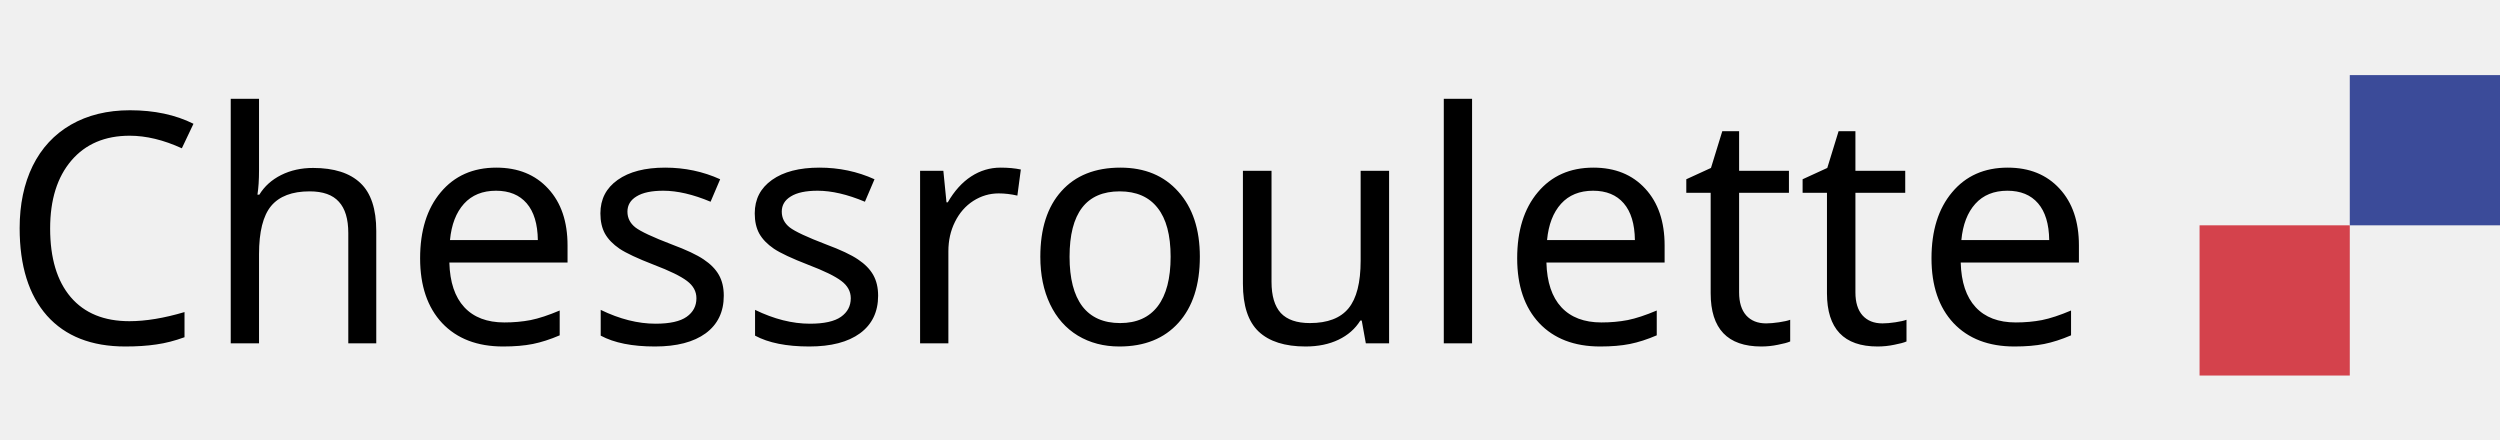
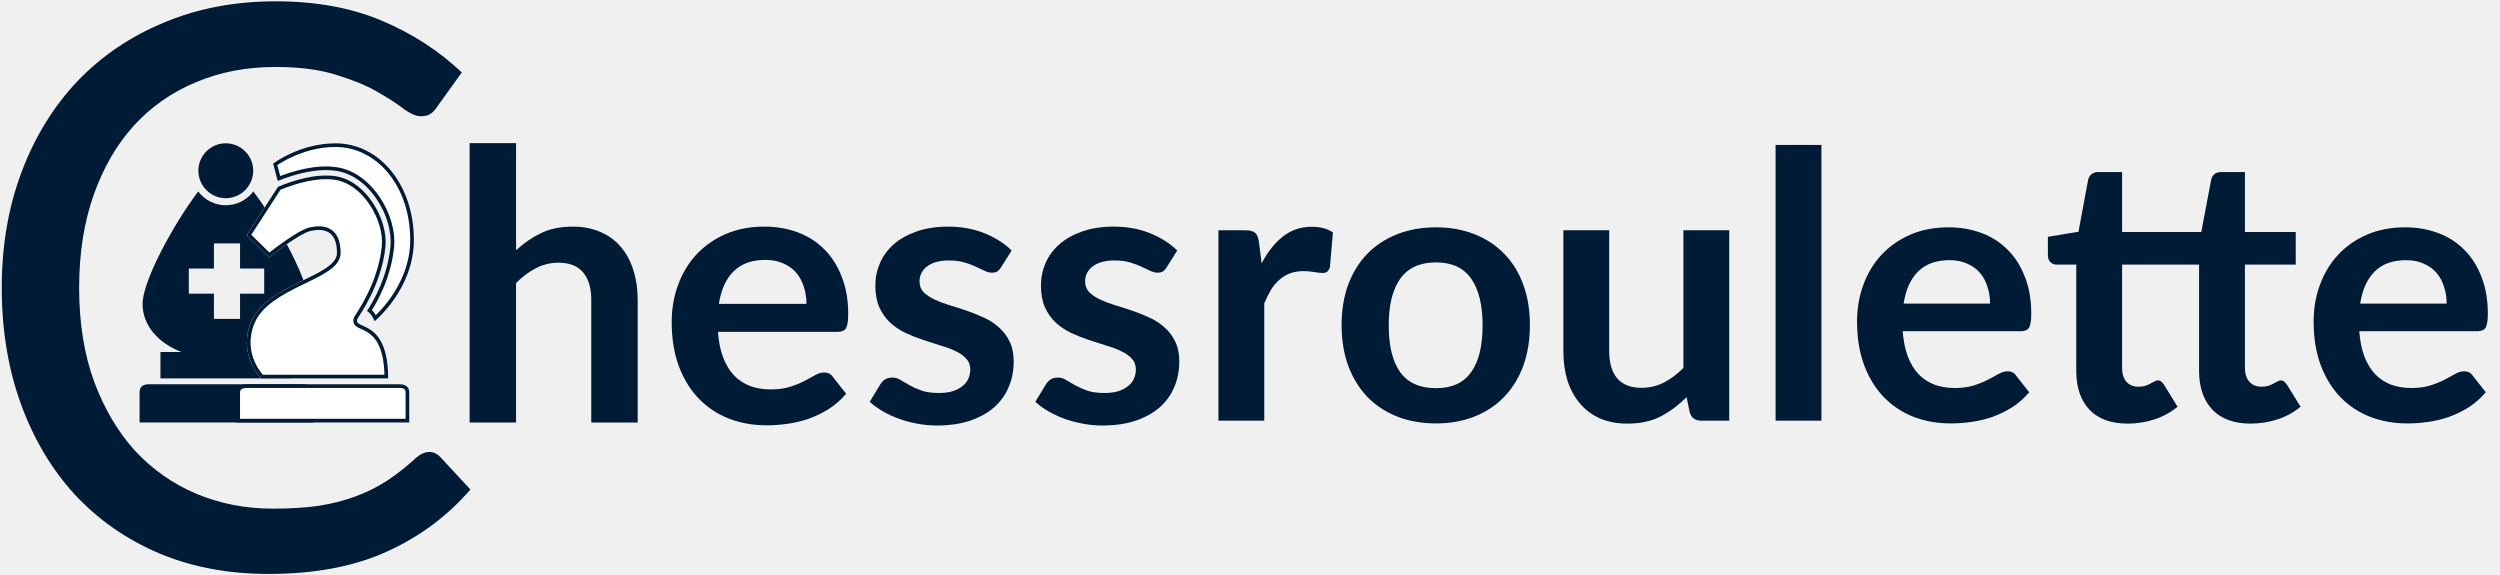
- <svg xmlns="http://www.w3.org/2000/svg" width="233" height="41" viewBox="0 0 233 41" fill="none">
-   <rect x="205" y="21" width="14" height="14" fill="#D4424C" />
-   <rect x="219" y="7" width="14" height="14" fill="#3B4B99" />
-   <path d="M12.085 12.649C9.78 12.649 7.969 13.421 6.65 14.964C5.332 16.507 4.673 18.616 4.673 21.292C4.673 24.056 5.312 26.189 6.592 27.693C7.871 29.188 9.692 29.935 12.056 29.935C13.579 29.935 15.293 29.651 17.197 29.085V31.429C16.289 31.761 15.415 31.985 14.575 32.102C13.735 32.23 12.769 32.293 11.675 32.293C8.521 32.293 6.089 31.336 4.38 29.422C2.681 27.498 1.831 24.778 1.831 21.263C1.831 19.056 2.236 17.122 3.047 15.462C3.867 13.802 5.054 12.523 6.606 11.624C8.169 10.726 10.005 10.276 12.114 10.276C14.38 10.276 16.352 10.696 18.032 11.536L16.948 13.821C15.239 13.04 13.618 12.649 12.085 12.649ZM32.461 32V21.717C32.461 20.408 32.168 19.436 31.582 18.802C31.006 18.157 30.098 17.835 28.857 17.835C27.227 17.835 26.03 18.289 25.269 19.197C24.517 20.105 24.141 21.605 24.141 23.694V32H21.504V9.207H24.141V15.887C24.141 16.766 24.092 17.518 23.994 18.143H24.17C24.648 17.361 25.327 16.751 26.206 16.311C27.085 15.872 28.076 15.652 29.18 15.652C31.133 15.652 32.602 16.121 33.589 17.059C34.575 17.986 35.068 19.476 35.068 21.526V32H32.461ZM46.89 32.293C44.477 32.293 42.583 31.565 41.206 30.11C39.839 28.645 39.155 26.634 39.155 24.075C39.155 21.497 39.795 19.446 41.074 17.923C42.353 16.39 44.082 15.623 46.26 15.623C48.281 15.623 49.893 16.277 51.094 17.586C52.295 18.885 52.895 20.648 52.895 22.874V24.471H41.88C41.929 26.297 42.393 27.684 43.272 28.631C44.15 29.578 45.395 30.052 47.007 30.052C47.866 30.052 48.682 29.979 49.453 29.832C50.225 29.676 51.128 29.378 52.163 28.939V31.253C51.274 31.634 50.44 31.902 49.658 32.059C48.877 32.215 47.954 32.293 46.89 32.293ZM46.23 17.776C44.971 17.776 43.975 18.182 43.242 18.992C42.51 19.803 42.075 20.931 41.938 22.376H50.127C50.107 20.872 49.761 19.73 49.087 18.948C48.413 18.167 47.461 17.776 46.23 17.776ZM67.456 27.561C67.456 29.065 66.894 30.232 65.772 31.062C64.648 31.883 63.071 32.293 61.04 32.293C58.921 32.293 57.236 31.956 55.986 31.282V28.88C57.754 29.739 59.458 30.169 61.099 30.169C62.427 30.169 63.394 29.954 63.999 29.524C64.605 29.095 64.907 28.519 64.907 27.796C64.907 27.161 64.614 26.624 64.028 26.185C63.452 25.745 62.422 25.242 60.938 24.676C59.424 24.09 58.359 23.592 57.744 23.182C57.129 22.762 56.675 22.293 56.382 21.775C56.099 21.258 55.957 20.628 55.957 19.886C55.957 18.567 56.494 17.527 57.568 16.766C58.643 16.004 60.117 15.623 61.992 15.623C63.818 15.623 65.527 15.984 67.119 16.707L66.226 18.802C64.595 18.118 63.125 17.776 61.816 17.776C60.723 17.776 59.893 17.952 59.326 18.304C58.76 18.645 58.477 19.119 58.477 19.725C58.477 20.311 58.721 20.799 59.209 21.189C59.697 21.57 60.835 22.102 62.622 22.786C63.96 23.284 64.946 23.748 65.581 24.178C66.226 24.607 66.699 25.091 67.002 25.628C67.305 26.165 67.456 26.81 67.456 27.561ZM81.841 27.561C81.841 29.065 81.279 30.232 80.156 31.062C79.033 31.883 77.456 32.293 75.425 32.293C73.306 32.293 71.621 31.956 70.371 31.282V28.88C72.139 29.739 73.843 30.169 75.483 30.169C76.811 30.169 77.778 29.954 78.384 29.524C78.989 29.095 79.292 28.519 79.292 27.796C79.292 27.161 78.999 26.624 78.413 26.185C77.837 25.745 76.807 25.242 75.322 24.676C73.809 24.09 72.744 23.592 72.129 23.182C71.514 22.762 71.06 22.293 70.767 21.775C70.483 21.258 70.342 20.628 70.342 19.886C70.342 18.567 70.879 17.527 71.953 16.766C73.027 16.004 74.502 15.623 76.377 15.623C78.203 15.623 79.912 15.984 81.504 16.707L80.61 18.802C78.98 18.118 77.51 17.776 76.201 17.776C75.107 17.776 74.277 17.952 73.711 18.304C73.144 18.645 72.861 19.119 72.861 19.725C72.861 20.311 73.106 20.799 73.594 21.189C74.082 21.57 75.22 22.102 77.007 22.786C78.345 23.284 79.331 23.748 79.966 24.178C80.61 24.607 81.084 25.091 81.387 25.628C81.689 26.165 81.841 26.81 81.841 27.561ZM93.252 15.623C93.965 15.623 94.595 15.682 95.142 15.799L94.819 18.23C94.224 18.094 93.643 18.025 93.076 18.025C92.227 18.025 91.436 18.26 90.703 18.729C89.981 19.197 89.414 19.847 89.004 20.677C88.594 21.497 88.389 22.41 88.389 23.416V32H85.752V15.916H87.92L88.213 18.86H88.33C88.945 17.796 89.673 16.99 90.513 16.443C91.353 15.896 92.266 15.623 93.252 15.623ZM111.826 23.929C111.826 26.556 111.162 28.606 109.834 30.081C108.506 31.556 106.67 32.293 104.326 32.293C102.871 32.293 101.582 31.956 100.459 31.282C99.336 30.599 98.472 29.622 97.866 28.352C97.261 27.083 96.958 25.608 96.958 23.929C96.958 21.311 97.612 19.275 98.921 17.82C100.229 16.355 102.065 15.623 104.429 15.623C106.694 15.623 108.491 16.37 109.819 17.864C111.157 19.349 111.826 21.37 111.826 23.929ZM99.683 23.929C99.683 25.95 100.078 27.488 100.869 28.543C101.67 29.588 102.847 30.11 104.399 30.11C105.933 30.11 107.1 29.588 107.9 28.543C108.701 27.488 109.102 25.95 109.102 23.929C109.102 21.907 108.696 20.389 107.886 19.373C107.085 18.348 105.908 17.835 104.355 17.835C101.24 17.835 99.683 19.866 99.683 23.929ZM118.506 15.916V26.273C118.506 27.571 118.794 28.538 119.37 29.173C119.956 29.798 120.859 30.11 122.08 30.11C123.73 30.11 124.932 29.651 125.684 28.733C126.436 27.815 126.812 26.336 126.812 24.295V15.916H129.463V32H127.295L126.914 29.876H126.782C126.304 30.648 125.625 31.243 124.746 31.663C123.867 32.083 122.847 32.293 121.685 32.293C119.751 32.293 118.291 31.829 117.305 30.901C116.328 29.974 115.84 28.489 115.84 26.448V15.916H118.506ZM137.197 32H134.561V9.207H137.197V32ZM149.136 32.293C146.724 32.293 144.829 31.565 143.452 30.11C142.085 28.645 141.401 26.634 141.401 24.075C141.401 21.497 142.041 19.446 143.32 17.923C144.6 16.39 146.328 15.623 148.506 15.623C150.527 15.623 152.139 16.277 153.34 17.586C154.541 18.885 155.142 20.648 155.142 22.874V24.471H144.126C144.175 26.297 144.639 27.684 145.518 28.631C146.396 29.578 147.642 30.052 149.253 30.052C150.112 30.052 150.928 29.979 151.699 29.832C152.471 29.676 153.374 29.378 154.409 28.939V31.253C153.521 31.634 152.686 31.902 151.904 32.059C151.123 32.215 150.2 32.293 149.136 32.293ZM148.477 17.776C147.217 17.776 146.221 18.182 145.488 18.992C144.756 19.803 144.321 20.931 144.185 22.376H152.373C152.354 20.872 152.007 19.73 151.333 18.948C150.659 18.167 149.707 17.776 148.477 17.776ZM164.604 30.14C164.946 30.14 165.347 30.105 165.806 30.037C166.265 29.969 166.611 29.891 166.846 29.803V31.824C166.602 31.932 166.221 32.034 165.703 32.132C165.195 32.239 164.678 32.293 164.15 32.293C161.006 32.293 159.434 30.638 159.434 27.327V17.967H157.163V16.707L159.463 15.652L160.518 12.225H162.085V15.916H166.729V17.967H162.085V27.254C162.085 28.182 162.305 28.895 162.744 29.393C163.193 29.891 163.813 30.14 164.604 30.14ZM175.444 30.14C175.786 30.14 176.187 30.105 176.646 30.037C177.104 29.969 177.451 29.891 177.686 29.803V31.824C177.441 31.932 177.061 32.034 176.543 32.132C176.035 32.239 175.518 32.293 174.99 32.293C171.846 32.293 170.273 30.638 170.273 27.327V17.967H168.003V16.707L170.303 15.652L171.357 12.225H172.925V15.916H177.568V17.967H172.925V27.254C172.925 28.182 173.145 28.895 173.584 29.393C174.033 29.891 174.653 30.14 175.444 30.14ZM187.749 32.293C185.337 32.293 183.442 31.565 182.065 30.11C180.698 28.645 180.015 26.634 180.015 24.075C180.015 21.497 180.654 19.446 181.934 17.923C183.213 16.39 184.941 15.623 187.119 15.623C189.141 15.623 190.752 16.277 191.953 17.586C193.154 18.885 193.755 20.648 193.755 22.874V24.471H182.739C182.788 26.297 183.252 27.684 184.131 28.631C185.01 29.578 186.255 30.052 187.866 30.052C188.726 30.052 189.541 29.979 190.312 29.832C191.084 29.676 191.987 29.378 193.022 28.939V31.253C192.134 31.634 191.299 31.902 190.518 32.059C189.736 32.215 188.813 32.293 187.749 32.293ZM187.09 17.776C185.83 17.776 184.834 18.182 184.102 18.992C183.369 19.803 182.935 20.931 182.798 22.376H190.986C190.967 20.872 190.62 19.73 189.946 18.948C189.272 18.167 188.32 17.776 187.09 17.776Z" fill="black" />
+ <svg xmlns="http://www.w3.org/2000/svg" width="1361" height="313" viewBox="0 0 1361 313" fill="none">
+   <path d="M102.785 146.19L116.464 146.19L116.464 132.499L130.681 132.499L130.681 146.19L143.828 146.19L143.828 159.884L130.681 159.884L130.681 173.578L116.464 173.578L116.464 159.884L102.785 159.884L102.785 146.19ZM98.828 191.661L87.472 191.661L87.472 205.904L158.59 205.904L158.59 191.661L147.015 191.661C159.755 186.733 168.236 177.136 168.236 165.464C168.236 153.068 151.589 122.291 137.917 104.208C134.498 108.769 129.047 111.741 122.917 111.741C116.793 111.741 111.335 108.782 107.91 104.22C94.244 122.307 77.61 153.068 77.61 165.464C77.61 177.13 86.079 186.733 98.828 191.661" fill="#001B36" />
+   <path d="M164.473 209.193L81.207 209.193C77.96 209.193 75.985 210.403 75.985 213.66L75.985 230.007L122.842 230.007L170.622 230.007L170.622 213.66C170.622 210.403 167.723 209.193 164.473 209.193" fill="#001B36" />
+   <path d="M122.917 107.91C128.176 107.91 132.785 105.18 135.453 101.063C136.962 98.728 137.848 95.947 137.848 92.965C137.848 84.717 131.151 78.014 122.917 78.014C114.686 78.014 107.989 84.717 107.989 92.965C107.989 95.947 108.878 98.727 110.387 101.066C113.051 105.179 117.663 107.91 122.917 107.91Z" fill="#001B36" />
+   <path d="M158.59 191.661L87.472 191.661L87.472 205.904L158.59 205.904L158.59 191.661Z" fill="#001B36" />
+   <mask id="path-5-inside-1" fill="white">
+     <path d="M136.746 175.105C129.197 193.163 142.183 205.992 142.183 205.992L211.312 205.992C211.312 172.208 191.288 180.191 194.744 173.268C195.118 172.538 207.855 155.051 209.848 134.205C210.564 126.808 207.949 117.88 202.904 110.309C197.423 102.082 190.104 96.959 182.35 95.871C172.114 94.43 160.239 98.007 151.373 101.661L134.6 127.556L134.796 128.669L146.518 140.136C146.518 140.136 162.609 127.157 169.214 125.716C175.838 124.285 183.44 125.062 183.44 137.735C183.44 150.411 145.384 154.461 136.746 175.105" />
+   </mask>
+   <path d="M136.746 175.105C129.197 193.163 142.183 205.992 142.183 205.992L211.312 205.992C211.312 172.208 191.288 180.191 194.744 173.268C195.118 172.538 207.855 155.051 209.848 134.205C210.564 126.808 207.949 117.88 202.904 110.309C197.423 102.082 190.104 96.959 182.35 95.871C172.114 94.43 160.239 98.007 151.373 101.661L134.6 127.556L134.796 128.669L146.518 140.136C146.518 140.136 162.609 127.157 169.214 125.716C175.838 124.285 183.44 125.062 183.44 137.735C183.44 150.411 145.384 154.461 136.746 175.105" fill="white" />
+   <path d="M142.183 205.992L142.183 207.992L141.362 207.992L140.778 207.415L142.183 205.992ZM211.312 205.992L213.312 205.992L213.312 207.992L211.312 207.992L211.312 205.992ZM194.744 173.268L192.955 172.375L192.96 172.366L192.964 172.356L194.744 173.268ZM209.848 134.205L207.857 134.014L207.858 134.012L209.848 134.205ZM202.904 110.309L201.239 111.418L201.239 111.418L202.904 110.309ZM182.35 95.871L182.072 97.851L182.071 97.851L182.35 95.871ZM151.373 101.661L149.695 100.574L150.034 100.05L150.611 99.812L151.373 101.661ZM134.6 127.556L132.631 127.903L132.494 127.129L132.922 126.469L134.6 127.556ZM134.796 128.669L133.398 130.099L132.938 129.65L132.827 129.017L134.796 128.669ZM146.518 140.136L147.774 141.692L146.39 142.808L145.119 141.565L146.518 140.136ZM169.214 125.716L168.788 123.762L168.792 123.762L169.214 125.716ZM138.591 175.876C135.066 184.308 136.335 191.462 138.477 196.544C139.553 199.099 140.852 201.128 141.879 202.515C142.392 203.207 142.833 203.735 143.14 204.083C143.293 204.257 143.413 204.386 143.49 204.468C143.529 204.508 143.557 204.538 143.574 204.555C143.582 204.563 143.588 204.569 143.59 204.571C143.592 204.572 143.592 204.573 143.592 204.573C143.592 204.572 143.591 204.572 143.591 204.572C143.591 204.571 143.59 204.571 143.59 204.571C143.589 204.57 143.589 204.569 142.183 205.992C140.778 207.415 140.777 207.414 140.776 207.413C140.776 207.413 140.775 207.412 140.774 207.412C140.773 207.41 140.771 207.409 140.77 207.407C140.766 207.404 140.762 207.4 140.757 207.395C140.747 207.385 140.734 207.371 140.718 207.355C140.686 207.322 140.642 207.277 140.588 207.22C140.479 207.105 140.327 206.94 140.14 206.728C139.766 206.304 139.252 205.689 138.665 204.896C137.493 203.313 136.017 201.007 134.791 198.097C132.326 192.25 130.876 183.96 134.9 174.334L138.591 175.876ZM142.183 203.992L211.312 203.992L211.312 207.992L142.183 207.992L142.183 203.992ZM209.312 205.992C209.312 189.537 204.471 183.823 200.612 181.214C199.594 180.526 198.586 180.015 197.629 179.572C196.75 179.166 195.689 178.725 194.923 178.31C194.165 177.9 193.124 177.237 192.623 176.058C192.076 174.769 192.406 173.475 192.955 172.375L196.534 174.162C196.219 174.792 196.419 174.763 196.305 174.494C196.238 174.336 196.194 174.449 196.827 174.792C197.451 175.13 198.176 175.419 199.306 175.941C200.358 176.427 201.582 177.042 202.852 177.9C208.141 181.476 213.312 188.663 213.312 205.992L209.312 205.992ZM192.964 172.356C193.533 171.246 205.913 154.354 207.857 134.014L211.839 134.395C210.811 145.147 207.023 154.974 203.483 162.163C201.709 165.767 199.987 168.73 198.683 170.839C198.031 171.895 197.484 172.736 197.089 173.336C196.908 173.611 196.717 173.897 196.623 174.04C196.471 174.269 196.484 174.259 196.525 174.18L192.964 172.356ZM207.858 134.012C208.52 127.174 206.091 118.699 201.239 111.418L204.568 109.2C209.806 117.061 212.609 126.441 211.839 134.397L207.858 134.012ZM201.239 111.418C195.988 103.536 189.123 98.841 182.072 97.851L182.628 93.89C191.086 95.077 198.857 100.629 204.568 109.2L201.239 111.418ZM182.071 97.851C172.392 96.489 160.939 99.882 152.135 103.511L150.611 99.812C159.54 96.132 171.835 92.371 182.629 93.89L182.071 97.851ZM153.052 102.749L136.279 128.644L132.922 126.469L149.695 100.574L153.052 102.749ZM136.57 127.209L136.766 128.322L132.827 129.017L132.631 127.903L136.57 127.209ZM136.195 127.24L147.917 138.706L145.119 141.565L133.398 130.099L136.195 127.24ZM146.518 140.136C145.262 138.579 145.263 138.579 145.263 138.579C145.263 138.578 145.263 138.578 145.264 138.578C145.264 138.577 145.265 138.577 145.266 138.576C145.268 138.574 145.272 138.571 145.276 138.568C145.284 138.561 145.296 138.551 145.312 138.539C145.344 138.513 145.391 138.476 145.452 138.427C145.574 138.329 145.753 138.187 145.983 138.006C146.441 137.643 147.103 137.125 147.916 136.5C149.542 135.25 151.783 133.565 154.235 131.833C156.683 130.103 159.367 128.309 161.875 126.849C164.327 125.421 166.805 124.195 168.788 123.762L169.64 127.67C168.321 127.958 166.311 128.895 163.888 130.306C161.521 131.684 158.943 133.404 156.543 135.1C154.147 136.792 151.952 138.442 150.355 139.671C149.556 140.284 148.909 140.792 148.462 141.145C148.238 141.321 148.065 141.459 147.948 141.552C147.89 141.599 147.846 141.634 147.816 141.658C147.802 141.67 147.791 141.679 147.784 141.684C147.78 141.687 147.777 141.689 147.776 141.691C147.775 141.691 147.774 141.692 147.774 141.692C147.774 141.692 147.774 141.692 147.774 141.692C147.774 141.692 147.774 141.692 146.518 140.136ZM168.792 123.762C172.22 123.021 176.418 122.715 179.822 124.711C183.408 126.812 185.44 131.027 185.44 137.735L181.44 137.735C181.44 131.77 179.671 129.259 177.8 128.162C175.747 126.959 172.832 126.981 169.637 127.671L168.792 123.762ZM185.44 137.735C185.44 141.999 182.239 145.152 178.473 147.679C174.625 150.262 169.426 152.68 164.211 155.229C158.913 157.818 153.489 160.589 148.863 163.956C144.241 167.321 140.556 171.181 138.591 175.877L134.901 174.333C137.255 168.707 141.567 164.32 146.509 160.722C151.448 157.128 157.158 154.224 162.454 151.635C167.832 149.007 172.687 146.745 176.244 144.358C179.884 141.915 181.44 139.808 181.44 137.735L185.44 137.735Z" fill="#001B36" mask="url(#path-5-inside-1)" />
+   <mask id="path-7-inside-2" fill="white">
+     <path d="M182.723 92.962C191.256 94.16 199.228 99.699 205.145 108.565C210.564 116.628 213.304 126.203 212.557 134.189C211 150.501 203.557 163.603 199.757 169.344C202.218 170.371 203.931 174.862 203.931 174.862C203.931 174.862 225.325 157.45 225.325 130.585C225.325 100.785 206.796 78.015 182.598 78.015C163.216 78.015 148.691 89.047 148.691 89.047L151.186 98.52C160.248 94.882 172.154 91.484 182.723 92.962" />
+   </mask>
+   <path d="M182.723 92.962C191.256 94.16 199.228 99.699 205.145 108.565C210.564 116.628 213.304 126.203 212.557 134.189C211 150.501 203.557 163.603 199.757 169.344C202.218 170.371 203.931 174.862 203.931 174.862C203.931 174.862 225.325 157.45 225.325 130.585C225.325 100.785 206.796 78.015 182.598 78.015C163.216 78.015 148.691 89.047 148.691 89.047L151.186 98.52C160.248 94.882 172.154 91.484 182.723 92.962" fill="white" />
+   <path d="M205.145 108.565L203.485 109.68L203.482 109.675L205.145 108.565ZM212.557 134.189L214.548 134.375L214.548 134.379L212.557 134.189ZM199.757 169.344L198.987 171.19L196.755 170.258L198.09 168.24L199.757 169.344ZM203.931 174.862L205.193 176.413L203.048 178.159L202.062 175.574L203.931 174.862ZM148.691 89.047L146.757 89.556L146.417 88.263L147.481 87.454L148.691 89.047ZM151.186 98.52L151.931 100.376L149.828 101.22L149.251 99.029L151.186 98.52ZM183.001 90.981C192.227 92.277 200.655 98.234 206.809 107.455L203.482 109.675C197.801 101.164 190.285 96.043 182.445 94.942L183.001 90.981ZM206.805 107.449C212.429 115.818 215.347 125.845 214.548 134.375L210.566 134.002C211.262 126.561 208.699 117.438 203.485 109.68L206.805 107.449ZM214.548 134.379C212.946 151.157 205.309 164.579 201.425 170.448L198.09 168.24C201.805 162.626 209.053 149.846 210.566 133.999L214.548 134.379ZM200.528 167.498C201.523 167.914 202.325 168.622 202.937 169.305C203.561 170.001 204.082 170.779 204.491 171.474C204.903 172.175 205.225 172.834 205.445 173.315C205.555 173.557 205.641 173.758 205.7 173.902C205.73 173.974 205.753 174.032 205.77 174.073C205.778 174.094 205.785 174.111 205.79 174.124C205.792 174.13 205.794 174.135 205.796 174.14C205.797 174.142 205.797 174.143 205.798 174.145C205.798 174.146 205.798 174.146 205.799 174.147C205.799 174.147 205.799 174.148 205.799 174.148C205.799 174.148 205.799 174.149 203.931 174.862C202.062 175.574 202.062 175.575 202.062 175.575C202.062 175.575 202.062 175.575 202.062 175.576C202.063 175.576 202.063 175.576 202.063 175.577C202.063 175.577 202.063 175.577 202.063 175.577C202.063 175.577 202.062 175.576 202.062 175.573C202.06 175.569 202.057 175.561 202.052 175.548C202.042 175.524 202.026 175.484 202.004 175.431C201.96 175.326 201.893 175.168 201.804 174.973C201.626 174.58 201.366 174.052 201.043 173.502C200.716 172.946 200.347 172.408 199.958 171.974C199.556 171.526 199.222 171.288 198.987 171.19L200.528 167.498ZM203.931 174.862C202.668 173.31 202.668 173.311 202.667 173.311C202.667 173.311 202.667 173.311 202.667 173.311C202.667 173.312 202.667 173.311 202.667 173.311C202.669 173.31 202.671 173.308 202.674 173.305C202.682 173.299 202.694 173.289 202.711 173.275C202.745 173.246 202.799 173.201 202.871 173.14C203.014 173.017 203.23 172.829 203.509 172.577C204.066 172.073 204.872 171.317 205.843 170.323C207.787 168.334 210.386 165.404 212.984 161.658C218.19 154.153 223.325 143.478 223.325 130.585L227.325 130.585C227.325 144.558 221.763 156.021 216.271 163.938C213.521 167.903 210.771 171.004 208.704 173.119C207.669 174.178 206.803 174.991 206.191 175.545C205.884 175.822 205.641 176.034 205.471 176.179C205.386 176.252 205.32 176.308 205.273 176.347C205.25 176.366 205.231 176.381 205.218 176.393C205.211 176.398 205.206 176.402 205.201 176.406C205.199 176.408 205.198 176.409 205.196 176.41C205.196 176.411 205.195 176.411 205.194 176.412C205.194 176.412 205.193 176.413 203.931 174.862ZM223.325 130.585C223.325 101.483 205.324 80.015 182.598 80.015L182.598 76.015C208.267 76.015 227.325 100.087 227.325 130.585L223.325 130.585ZM182.598 80.015C173.279 80.015 165.09 82.67 159.205 85.351C156.269 86.689 153.923 88.025 152.319 89.022C151.517 89.52 150.902 89.932 150.493 90.216C150.288 90.358 150.135 90.468 150.035 90.54C149.986 90.577 149.949 90.603 149.927 90.62C149.916 90.629 149.908 90.634 149.903 90.638C149.901 90.639 149.9 90.64 149.899 90.641C149.899 90.641 149.899 90.641 149.9 90.641C149.9 90.641 149.9 90.64 149.9 90.64C149.9 90.64 149.901 90.64 148.691 89.047C147.481 87.454 147.482 87.454 147.483 87.453C147.483 87.453 147.484 87.453 147.484 87.452C147.485 87.451 147.487 87.45 147.488 87.449C147.491 87.447 147.495 87.444 147.5 87.44C147.51 87.433 147.523 87.423 147.54 87.41C147.574 87.385 147.621 87.35 147.683 87.305C147.806 87.216 147.983 87.089 148.213 86.929C148.674 86.61 149.345 86.16 150.208 85.624C151.933 84.553 154.43 83.131 157.547 81.711C163.77 78.876 172.535 76.015 182.598 76.015L182.598 80.015ZM150.625 88.538L153.12 98.01L149.251 99.029L146.757 89.556L150.625 88.538ZM150.44 96.663C159.585 92.993 171.896 89.428 183 90.981L182.446 94.942C172.411 93.539 160.911 96.771 151.931 100.376L150.44 96.663Z" fill="#001B36" mask="url(#path-7-inside-2)" />
+   <path d="M217.321 210.185L134.496 210.185C132.988 210.185 131.761 210.483 130.94 211.046C130.175 211.57 129.672 212.382 129.672 213.702L129.672 229.008L175.902 229.008L221.802 229.008L221.802 213.702C221.802 212.327 221.345 211.522 220.677 211.022C219.957 210.484 218.837 210.185 217.321 210.185Z" fill="white" stroke="#001B36" stroke-width="2" />
+   <path d="M233.742 246.057C236.012 246.057 237.998 246.979 239.7 248.823L256.085 266.485C243.602 280.955 228.423 292.232 210.548 300.318C192.816 308.404 171.324 312.447 146.073 312.447C124.226 312.447 104.366 308.688 86.492 301.17C68.617 293.509 53.367 282.87 40.742 269.251C28.116 255.491 18.328 239.035 11.377 219.884C4.426 200.733 0.95 179.666 0.95 156.685C0.95 133.704 4.567 112.638 11.802 93.487C19.037 74.335 29.18 57.88 42.231 44.119C55.424 30.359 71.171 19.719 89.471 12.201C107.771 4.54 127.986 0.71 150.116 0.71C171.82 0.71 190.972 4.186 207.569 11.137C224.167 18.088 238.778 27.521 251.404 39.438L237.785 58.376C236.934 59.795 235.799 61.001 234.381 61.993C233.104 62.845 231.331 63.27 229.061 63.27C226.508 63.27 223.387 61.923 219.698 59.227C216.01 56.39 211.187 53.269 205.228 49.864C199.27 46.46 191.823 43.41 182.886 40.715C173.948 37.877 162.954 36.459 149.903 36.459C134.157 36.459 119.758 39.225 106.707 44.758C93.656 50.148 82.378 58.021 72.873 68.377C63.51 78.733 56.205 91.359 50.956 106.254C45.707 121.149 43.082 137.96 43.082 156.685C43.082 175.694 45.778 192.647 51.168 207.542C56.701 222.437 64.149 235.063 73.511 245.419C83.016 255.633 94.152 263.435 106.919 268.826C119.829 274.216 133.731 276.912 148.626 276.912C157.705 276.912 165.862 276.415 173.097 275.422C180.474 274.287 187.212 272.585 193.312 270.315C199.554 268.045 205.299 265.208 210.548 261.803C215.939 258.257 221.259 254.072 226.508 249.249C228.919 247.121 231.331 246.057 233.742 246.057Z" fill="#001B36" />
+   <path d="M280.941 136.263C285.034 132.442 289.538 129.338 294.45 126.95C299.362 124.562 305.128 123.368 311.746 123.368C317.477 123.368 322.56 124.357 326.995 126.336C331.429 128.246 335.114 130.975 338.048 134.523C341.05 138.003 343.301 142.199 344.802 147.111C346.371 151.955 347.156 157.311 347.156 163.179V230.008H321.878V163.179C321.878 156.765 320.411 151.819 317.477 148.339C314.543 144.791 310.074 143.017 304.07 143.017C299.703 143.017 295.61 144.007 291.789 145.985C287.968 147.964 284.352 150.659 280.941 154.07V230.008H255.662V77.928H280.941V136.263Z" fill="#001B36" />
+   <path d="M439.047 165.43C439.047 162.155 438.57 159.085 437.615 156.22C436.728 153.286 435.363 150.727 433.521 148.544C431.679 146.361 429.325 144.655 426.459 143.427C423.662 142.13 420.387 141.482 416.635 141.482C409.334 141.482 403.569 143.563 399.339 147.725C395.177 151.887 392.516 157.789 391.356 165.43H439.047ZM390.844 180.679C391.254 186.069 392.209 190.743 393.71 194.7C395.211 198.589 397.19 201.83 399.646 204.423C402.102 206.947 405.002 208.857 408.345 210.154C411.756 211.382 415.509 211.996 419.602 211.996C423.696 211.996 427.21 211.518 430.144 210.563C433.146 209.608 435.738 208.55 437.922 207.391C440.173 206.231 442.118 205.173 443.755 204.218C445.461 203.263 447.098 202.785 448.668 202.785C450.783 202.785 452.352 203.57 453.375 205.139L460.642 214.35C457.844 217.625 454.706 220.388 451.226 222.64C447.747 224.823 444.096 226.597 440.276 227.961C436.523 229.258 432.668 230.179 428.711 230.725C424.822 231.27 421.035 231.543 417.351 231.543C410.051 231.543 403.262 230.349 396.985 227.961C390.708 225.505 385.25 221.923 380.61 217.215C375.971 212.439 372.321 206.572 369.66 199.613C366.999 192.585 365.668 184.466 365.668 175.255C365.668 168.091 366.828 161.371 369.148 155.094C371.468 148.749 374.777 143.256 379.075 138.617C383.442 133.909 388.729 130.191 394.938 127.461C401.215 124.732 408.277 123.368 416.123 123.368C422.741 123.368 428.847 124.425 434.442 126.54C440.037 128.655 444.847 131.76 448.872 135.854C452.898 139.879 456.036 144.86 458.288 150.795C460.607 156.663 461.767 163.384 461.767 170.957C461.767 174.778 461.358 177.37 460.539 178.735C459.721 180.031 458.151 180.679 455.832 180.679H390.844Z" fill="#001B36" />
+   <path d="M545.006 145.474C544.324 146.565 543.607 147.35 542.857 147.828C542.106 148.237 541.151 148.442 539.991 148.442C538.763 148.442 537.433 148.1 536 147.418C534.635 146.736 533.032 145.985 531.19 145.167C529.348 144.28 527.233 143.495 524.845 142.813C522.525 142.13 519.762 141.789 516.555 141.789C511.574 141.789 507.651 142.847 504.786 144.962C501.988 147.077 500.59 149.84 500.59 153.252C500.59 155.503 501.306 157.414 502.739 158.983C504.24 160.484 506.184 161.814 508.572 162.974C511.029 164.134 513.792 165.192 516.862 166.147C519.932 167.034 523.037 168.023 526.175 169.115C529.382 170.206 532.52 171.469 535.591 172.901C538.661 174.266 541.39 176.04 543.778 178.223C546.234 180.338 548.179 182.897 549.611 185.899C551.112 188.901 551.863 192.517 551.863 196.747C551.863 201.796 550.942 206.469 549.1 210.768C547.326 214.998 544.665 218.682 541.117 221.821C537.569 224.891 533.169 227.313 527.915 229.087C522.73 230.793 516.726 231.646 509.903 231.646C506.287 231.646 502.739 231.304 499.259 230.622C495.848 230.008 492.539 229.121 489.332 227.961C486.194 226.801 483.26 225.437 480.531 223.868C477.87 222.298 475.516 220.593 473.469 218.75L479.303 209.13C480.053 207.97 480.94 207.084 481.963 206.469C482.987 205.855 484.283 205.548 485.852 205.548C487.422 205.548 488.889 205.992 490.253 206.879C491.686 207.766 493.323 208.721 495.166 209.744C497.008 210.768 499.157 211.723 501.613 212.61C504.138 213.497 507.31 213.94 511.131 213.94C514.133 213.94 516.691 213.599 518.807 212.917C520.99 212.167 522.764 211.211 524.128 210.051C525.561 208.892 526.585 207.561 527.199 206.06C527.881 204.491 528.222 202.887 528.222 201.25C528.222 198.794 527.472 196.781 525.97 195.212C524.538 193.643 522.593 192.278 520.137 191.118C517.749 189.958 514.986 188.935 511.847 188.048C508.777 187.093 505.604 186.069 502.33 184.978C499.123 183.886 495.95 182.624 492.812 181.191C489.741 179.69 486.978 177.814 484.522 175.562C482.134 173.311 480.19 170.547 478.689 167.273C477.256 163.998 476.539 160.04 476.539 155.401C476.539 151.102 477.392 147.009 479.098 143.12C480.804 139.231 483.294 135.854 486.569 132.988C489.912 130.054 494.04 127.734 498.952 126.029C503.933 124.255 509.664 123.368 516.146 123.368C523.378 123.368 529.962 124.562 535.898 126.95C541.833 129.338 546.78 132.476 550.737 136.365L545.006 145.474Z" fill="#001B36" />
+   <path d="M635.158 145.474C634.475 146.565 633.759 147.35 633.009 147.828C632.258 148.237 631.303 148.442 630.143 148.442C628.915 148.442 627.584 148.1 626.152 147.418C624.787 146.736 623.184 145.985 621.342 145.167C619.499 144.28 617.384 143.495 614.996 142.813C612.677 142.13 609.913 141.789 606.707 141.789C601.726 141.789 597.803 142.847 594.937 144.962C592.14 147.077 590.741 149.84 590.741 153.252C590.741 155.503 591.458 157.414 592.891 158.983C594.392 160.484 596.336 161.814 598.724 162.974C601.18 164.134 603.943 165.192 607.014 166.147C610.084 167.034 613.188 168.023 616.327 169.115C619.534 170.206 622.672 171.469 625.742 172.901C628.813 174.266 631.542 176.04 633.93 178.223C636.386 180.338 638.33 182.897 639.763 185.899C641.264 188.901 642.015 192.517 642.015 196.747C642.015 201.796 641.094 206.469 639.251 210.768C637.477 214.998 634.817 218.682 631.269 221.821C627.721 224.891 623.32 227.313 618.067 229.087C612.881 230.793 606.877 231.646 600.054 231.646C596.438 231.646 592.891 231.304 589.411 230.622C585.999 230.008 582.69 229.121 579.484 227.961C576.345 226.801 573.411 225.437 570.682 223.868C568.021 222.298 565.668 220.593 563.621 218.75L569.454 209.13C570.205 207.97 571.092 207.084 572.115 206.469C573.139 205.855 574.435 205.548 576.004 205.548C577.573 205.548 579.04 205.992 580.405 206.879C581.838 207.766 583.475 208.721 585.317 209.744C587.159 210.768 589.309 211.723 591.765 212.61C594.289 213.497 597.462 213.94 601.283 213.94C604.285 213.94 606.843 213.599 608.958 212.917C611.141 212.167 612.915 211.211 614.28 210.051C615.713 208.892 616.736 207.561 617.35 206.06C618.033 204.491 618.374 202.887 618.374 201.25C618.374 198.794 617.623 196.781 616.122 195.212C614.689 193.643 612.745 192.278 610.289 191.118C607.901 189.958 605.137 188.935 601.999 188.048C598.929 187.093 595.756 186.069 592.481 184.978C589.274 183.886 586.102 182.624 582.963 181.191C579.893 179.69 577.13 177.814 574.674 175.562C572.286 173.311 570.341 170.547 568.84 167.273C567.407 163.998 566.691 160.04 566.691 155.401C566.691 151.102 567.544 147.009 569.25 143.12C570.955 139.231 573.446 135.854 576.72 132.988C580.064 130.054 584.191 127.734 589.104 126.029C594.084 124.255 599.816 123.368 606.297 123.368C613.529 123.368 620.113 124.562 626.049 126.95C631.985 129.338 636.932 132.476 640.889 136.365L635.158 145.474Z" fill="#001B36" />
+   <path d="M686.855 143.352C690.087 137.157 693.925 132.309 698.369 128.808C702.813 125.239 708.065 123.455 714.125 123.455C718.906 123.455 722.744 124.499 725.639 126.586L724.023 145.271C723.686 146.483 723.181 147.358 722.508 147.897C721.902 148.368 721.06 148.604 719.983 148.604C718.973 148.604 717.458 148.436 715.438 148.099C713.485 147.762 711.566 147.594 709.681 147.594C706.92 147.594 704.463 147.998 702.308 148.806C700.153 149.614 698.201 150.792 696.45 152.341C694.767 153.822 693.252 155.64 691.905 157.795C690.626 159.95 689.414 162.407 688.269 165.168V229H663.322V125.374H677.967C680.526 125.374 682.31 125.845 683.32 126.788C684.33 127.663 685.003 129.279 685.34 131.636L686.855 143.352ZM781.772 123.758C789.448 123.758 796.417 125.004 802.679 127.495C809.009 129.986 814.395 133.521 818.839 138.1C823.351 142.679 826.818 148.267 829.242 154.866C831.666 161.465 832.878 168.838 832.878 176.985C832.878 185.2 831.666 192.606 829.242 199.205C826.818 205.804 823.351 211.426 818.839 216.072C814.395 220.718 809.009 224.287 802.679 226.778C796.417 229.269 789.448 230.515 781.772 230.515C774.029 230.515 766.993 229.269 760.663 226.778C754.334 224.287 748.914 220.718 744.402 216.072C739.958 211.426 736.491 205.804 733.999 199.205C731.575 192.606 730.363 185.2 730.363 176.985C730.363 168.838 731.575 161.465 733.999 154.866C736.491 148.267 739.958 142.679 744.402 138.1C748.914 133.521 754.334 129.986 760.663 127.495C766.993 125.004 774.029 123.758 781.772 123.758ZM781.772 211.325C790.391 211.325 796.754 208.43 800.861 202.639C805.036 196.848 807.123 188.364 807.123 177.187C807.123 166.01 805.036 157.492 800.861 151.634C796.754 145.776 790.391 142.847 781.772 142.847C773.019 142.847 766.521 145.81 762.279 151.735C758.105 157.593 756.017 166.077 756.017 177.187C756.017 188.297 758.105 196.781 762.279 202.639C766.521 208.43 773.019 211.325 781.772 211.325ZM941.395 125.374V229H926.144C922.844 229 920.757 227.485 919.882 224.455L918.165 216.173C913.923 220.482 909.243 223.984 904.126 226.677C899.008 229.303 892.982 230.616 886.047 230.616C880.391 230.616 875.374 229.673 870.998 227.788C866.688 225.835 863.052 223.108 860.09 219.607C857.127 216.106 854.871 211.965 853.323 207.184C851.841 202.336 851.101 197.017 851.101 191.226V125.374H876.048V191.226C876.048 197.555 877.495 202.471 880.391 205.972C883.353 209.406 887.764 211.123 893.622 211.123C897.931 211.123 901.971 210.18 905.742 208.295C909.512 206.342 913.081 203.683 916.448 200.316V125.374H941.395ZM991.58 78.914V229H966.633V78.914H991.58ZM1083.4 165.269C1083.4 162.037 1082.93 159.007 1081.98 156.179C1081.11 153.284 1079.76 150.759 1077.94 148.604C1076.12 146.449 1073.8 144.766 1070.97 143.554C1068.21 142.275 1064.98 141.635 1061.28 141.635C1054.07 141.635 1048.38 143.689 1044.21 147.796C1040.1 151.903 1037.48 157.728 1036.33 165.269H1083.4ZM1035.83 180.318C1036.23 185.637 1037.17 190.25 1038.65 194.155C1040.13 197.993 1042.09 201.191 1044.51 203.75C1046.94 206.241 1049.8 208.127 1053.1 209.406C1056.46 210.618 1060.17 211.224 1064.21 211.224C1068.25 211.224 1071.71 210.753 1074.61 209.81C1077.57 208.867 1080.13 207.824 1082.29 206.679C1084.51 205.534 1086.43 204.491 1088.04 203.548C1089.73 202.605 1091.34 202.134 1092.89 202.134C1094.98 202.134 1096.53 202.908 1097.54 204.457L1104.71 213.547C1101.95 216.779 1098.85 219.506 1095.42 221.728C1091.98 223.883 1088.38 225.633 1084.61 226.98C1080.91 228.259 1077.1 229.168 1073.2 229.707C1069.36 230.246 1065.62 230.515 1061.98 230.515C1054.78 230.515 1048.08 229.337 1041.89 226.98C1035.69 224.556 1030.3 221.021 1025.73 216.375C1021.15 211.662 1017.54 205.871 1014.92 199.003C1012.29 192.068 1010.98 184.055 1010.98 174.965C1010.98 167.895 1012.12 161.263 1014.41 155.068C1016.7 148.806 1019.97 143.386 1024.21 138.807C1028.52 134.161 1033.74 130.491 1039.87 127.798C1046.06 125.105 1053.03 123.758 1060.77 123.758C1067.3 123.758 1073.33 124.802 1078.85 126.889C1084.37 128.976 1089.12 132.04 1093.09 136.08C1097.07 140.053 1100.16 144.968 1102.38 150.826C1104.67 156.617 1105.82 163.249 1105.82 170.723C1105.82 174.494 1105.41 177.052 1104.61 178.399C1103.8 179.678 1102.25 180.318 1099.96 180.318H1035.83ZM1158.3 230.616C1149.27 230.616 1142.34 228.091 1137.49 223.041C1132.71 217.924 1130.32 210.887 1130.32 201.932V144.059H1119.71C1118.37 144.059 1117.22 143.621 1116.28 142.746C1115.34 141.871 1114.87 140.558 1114.87 138.807V128.909L1131.53 126.182L1136.78 97.902C1137.12 96.555 1137.76 95.512 1138.7 94.771C1139.64 94.03 1140.86 93.66 1142.34 93.66H1155.27V126.283H1198.39L1203.75 97.902C1204.08 96.555 1204.69 95.512 1205.56 94.771C1206.51 94.03 1207.75 93.66 1209.3 93.66H1222.13V126.283H1249.8V144.059H1222.13V200.215C1222.13 203.447 1222.94 205.972 1224.55 207.79C1226.17 209.608 1228.36 210.517 1231.12 210.517C1232.6 210.517 1233.88 210.349 1234.95 210.012C1236.03 209.608 1236.94 209.204 1237.68 208.8C1238.49 208.396 1239.2 208.026 1239.8 207.689C1240.41 207.285 1241.01 207.083 1241.62 207.083C1242.36 207.083 1242.97 207.285 1243.44 207.689C1243.91 208.026 1244.41 208.564 1244.95 209.305L1252.43 221.425C1248.79 224.455 1244.62 226.744 1239.9 228.293C1235.19 229.842 1230.31 230.616 1225.26 230.616C1216.24 230.616 1209.3 228.091 1204.45 223.041C1199.6 217.924 1197.18 210.887 1197.18 201.932V144.059H1155.27V200.215C1155.27 203.447 1156.04 205.972 1157.59 207.79C1159.2 209.608 1161.39 210.517 1164.15 210.517C1165.7 210.517 1166.98 210.349 1167.99 210.012C1169.07 209.608 1169.98 209.204 1170.72 208.8C1171.53 208.396 1172.23 208.026 1172.84 207.689C1173.45 207.285 1174.05 207.083 1174.66 207.083C1175.4 207.083 1176 207.285 1176.48 207.689C1176.95 208.026 1177.45 208.564 1177.99 209.305L1185.46 221.425C1181.83 224.455 1177.65 226.744 1172.94 228.293C1168.23 229.842 1163.35 230.616 1158.3 230.616ZM1331.96 165.269C1331.96 162.037 1331.49 159.007 1330.54 156.179C1329.67 153.284 1328.32 150.759 1326.5 148.604C1324.68 146.449 1322.36 144.766 1319.53 143.554C1316.77 142.275 1313.54 141.635 1309.84 141.635C1302.63 141.635 1296.94 143.689 1292.77 147.796C1288.66 151.903 1286.04 157.728 1284.89 165.269H1331.96ZM1284.39 180.318C1284.79 185.637 1285.73 190.25 1287.21 194.155C1288.7 197.993 1290.65 201.191 1293.07 203.75C1295.5 206.241 1298.36 208.127 1301.66 209.406C1305.02 210.618 1308.73 211.224 1312.77 211.224C1316.81 211.224 1320.27 210.753 1323.17 209.81C1326.13 208.867 1328.69 207.824 1330.85 206.679C1333.07 205.534 1334.99 204.491 1336.6 203.548C1338.29 202.605 1339.9 202.134 1341.45 202.134C1343.54 202.134 1345.09 202.908 1346.1 204.457L1353.27 213.547C1350.51 216.779 1347.41 219.506 1343.98 221.728C1340.54 223.883 1336.94 225.633 1333.17 226.98C1329.47 228.259 1325.66 229.168 1321.76 229.707C1317.92 230.246 1314.18 230.515 1310.54 230.515C1303.34 230.515 1296.64 229.337 1290.45 226.98C1284.25 224.556 1278.86 221.021 1274.29 216.375C1269.71 211.662 1266.1 205.871 1263.48 199.003C1260.85 192.068 1259.54 184.055 1259.54 174.965C1259.54 167.895 1260.68 161.263 1262.97 155.068C1265.26 148.806 1268.53 143.386 1272.77 138.807C1277.08 134.161 1282.3 130.491 1288.43 127.798C1294.62 125.105 1301.59 123.758 1309.33 123.758C1315.86 123.758 1321.89 124.802 1327.41 126.889C1332.93 128.976 1337.68 132.04 1341.65 136.08C1345.63 140.053 1348.72 144.968 1350.94 150.826C1353.23 156.617 1354.38 163.249 1354.38 170.723C1354.38 174.494 1353.97 177.052 1353.17 178.399C1352.36 179.678 1350.81 180.318 1348.52 180.318H1284.39Z" fill="#001B36" />
</svg>
